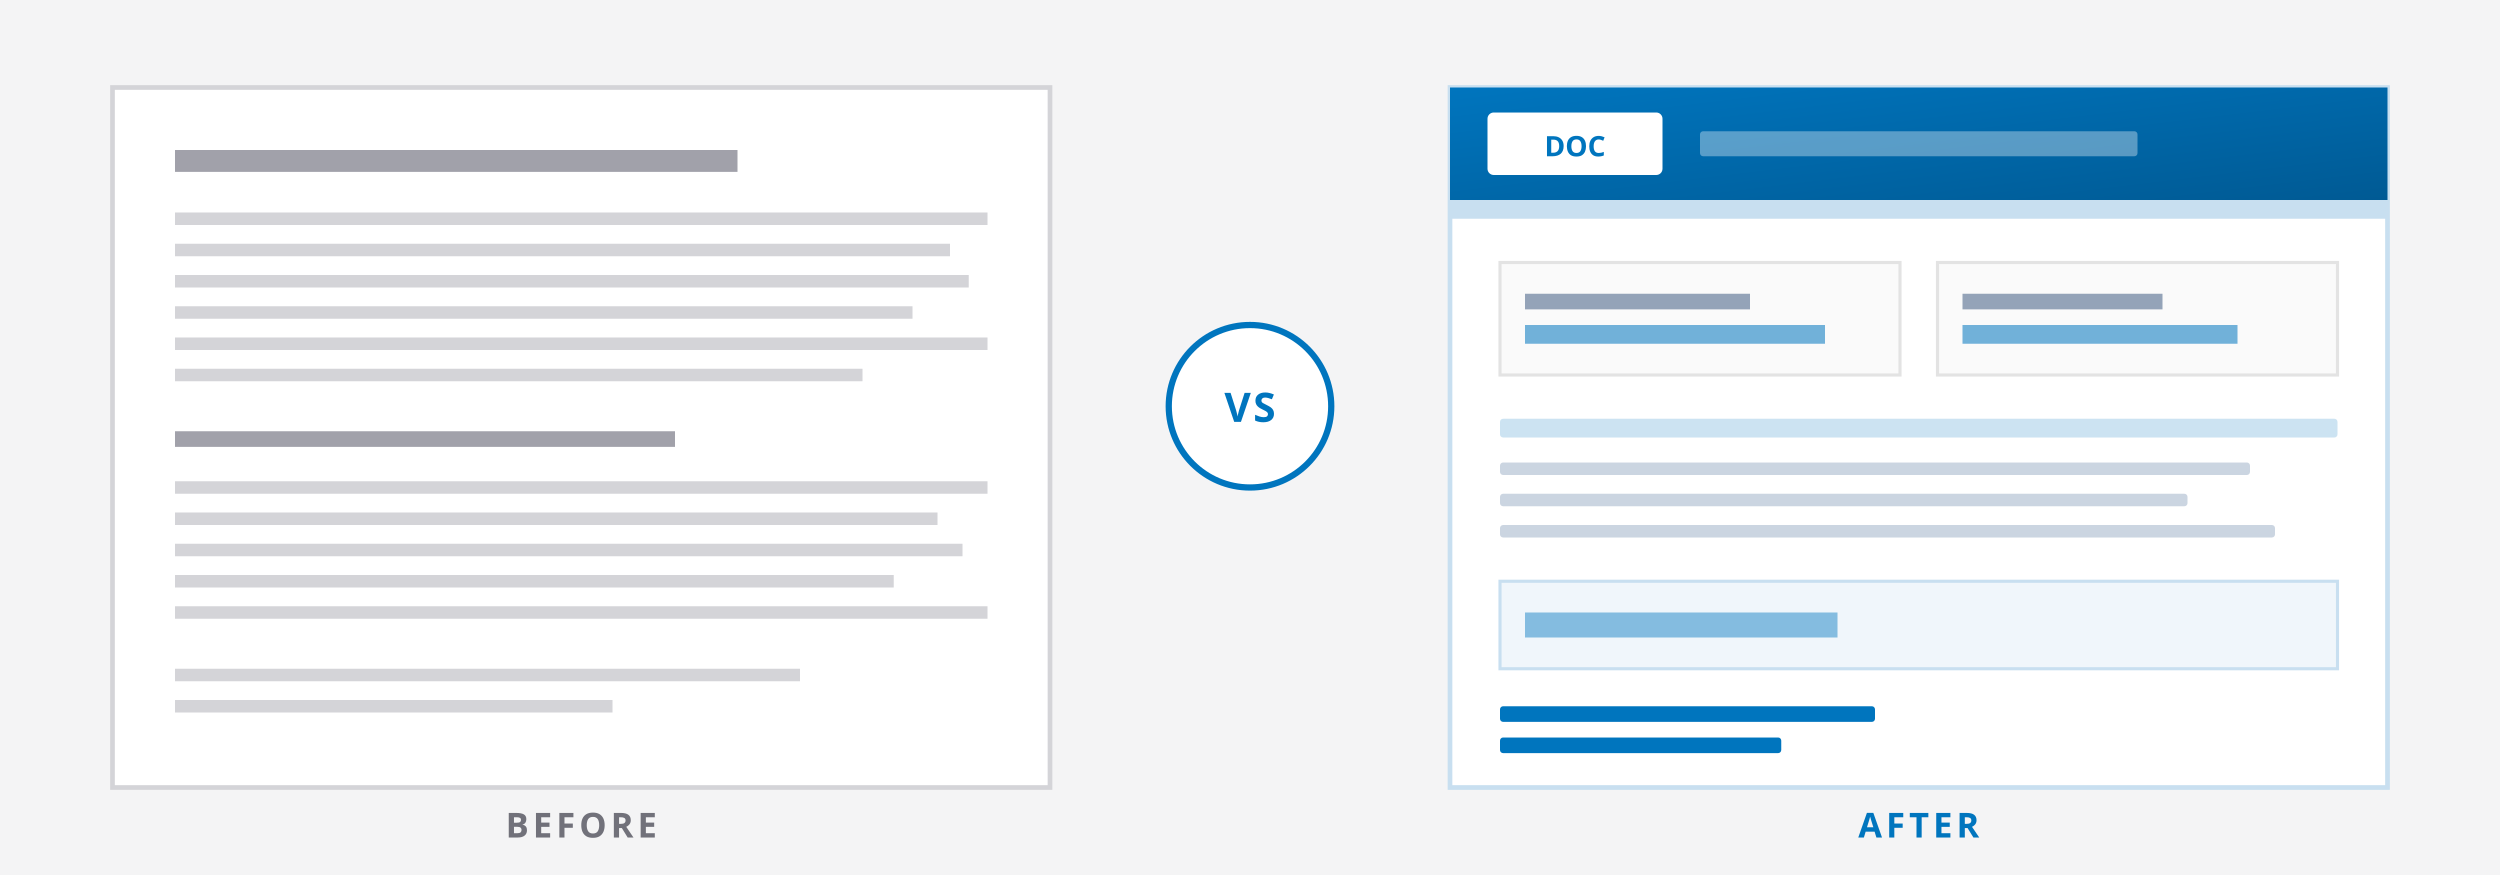
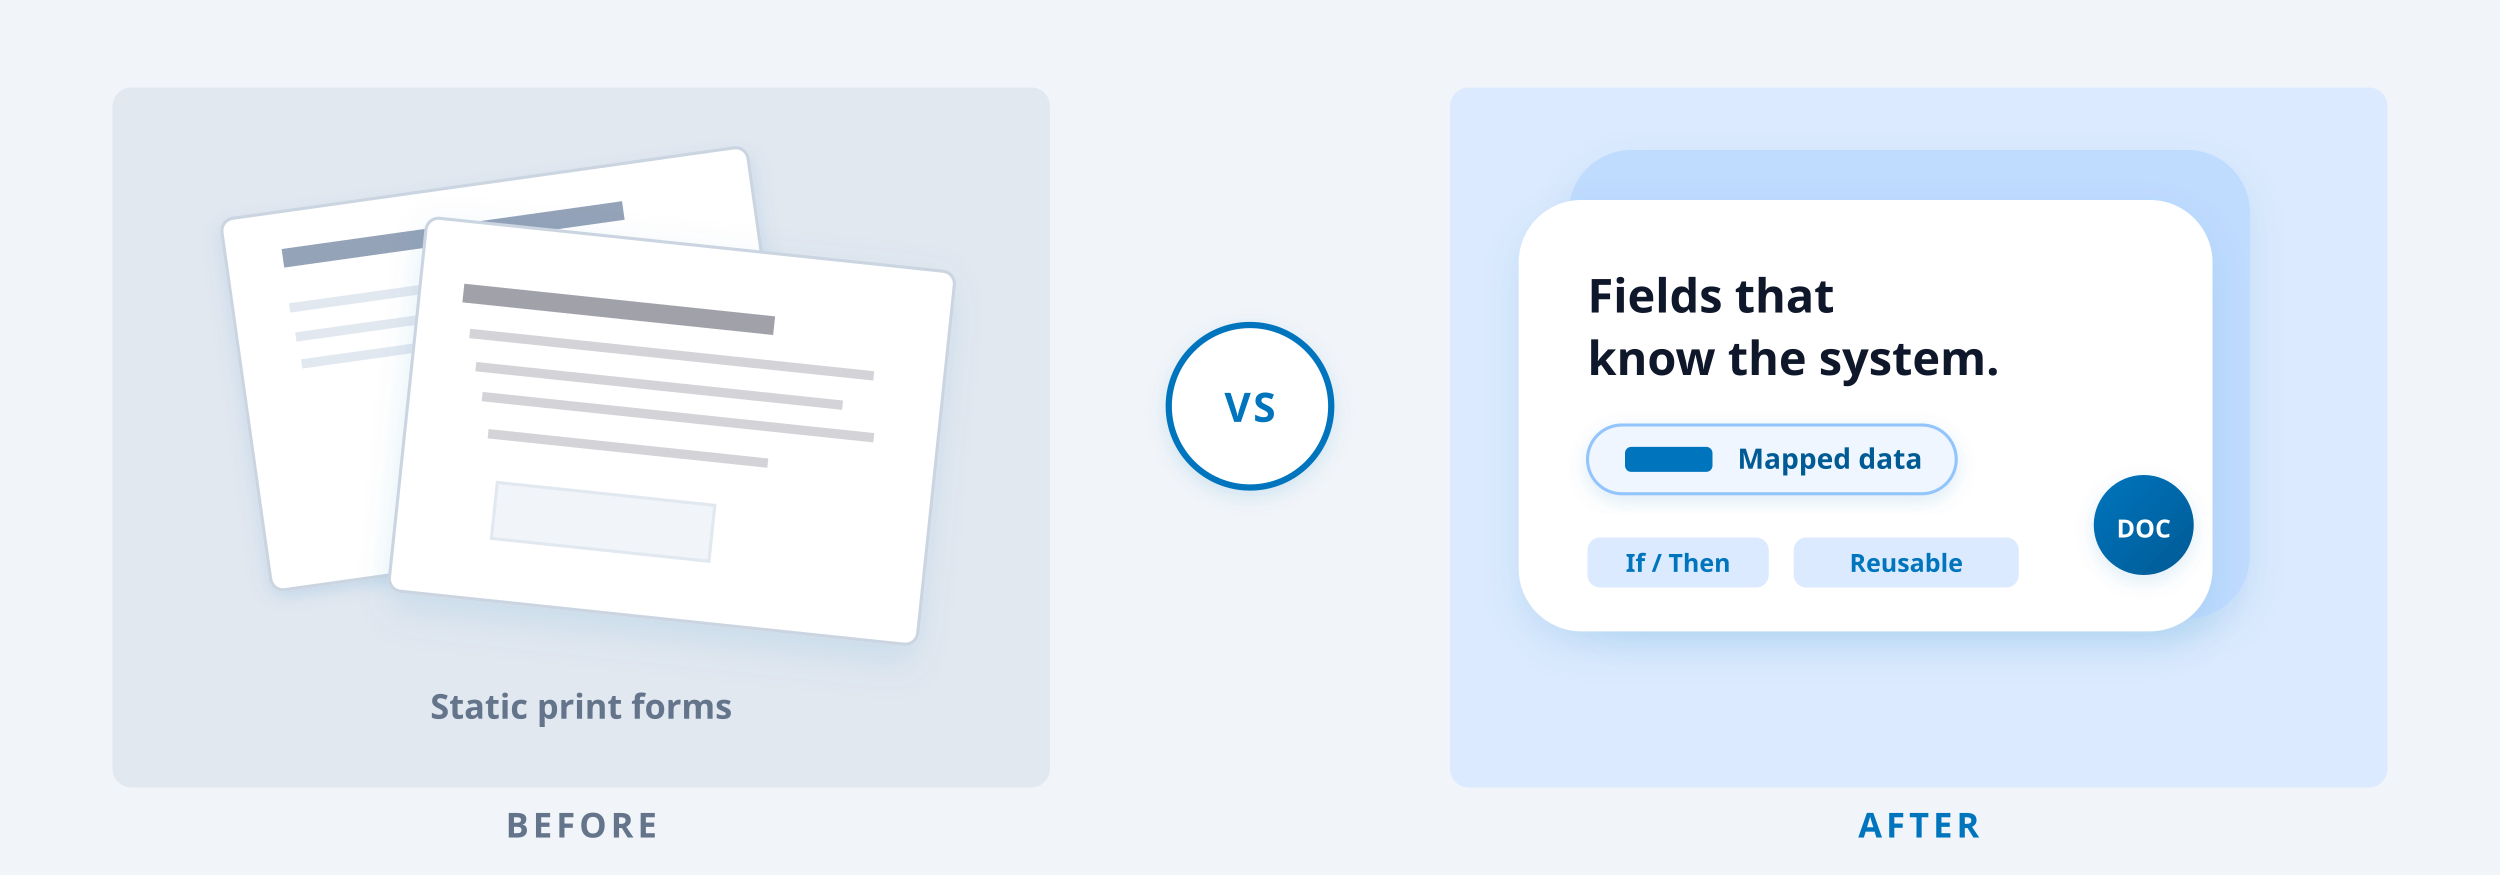
- <svg xmlns="http://www.w3.org/2000/svg" viewBox="0 0 800 280" width="800" height="280" role="img" aria-label="Before and after: plain legacy document versus designed bank document system">
+ <svg xmlns="http://www.w3.org/2000/svg" viewBox="0 0 800 280" width="800" height="280" role="img" aria-label="Before and after: static print forms versus system-ready document templates">
  <defs>
    <linearGradient id="bdg" x1="0%" y1="0%" x2="100%" y2="100%">
      <stop offset="0%" stop-color="#0075BE" />
      <stop offset="100%" stop-color="#005a94" />
    </linearGradient>
+     <filter id="bdShadow" x="-20%" y="-20%" width="140%" height="140%">
+       <feDropShadow dx="0" dy="5" stdDeviation="6" flood-color="#0075BE" flood-opacity="0.12" />
+     </filter>
+     <filter id="bdShadowSm" x="-30%" y="-30%" width="160%" height="160%">
+       <feDropShadow dx="0" dy="2" stdDeviation="3" flood-color="#0075BE" flood-opacity="0.14" />
+     </filter>
  </defs>
-   <rect width="800" height="280" fill="#f4f4f5" />
+   <rect width="800" height="280" fill="#f1f5f9" />
  <g>
-     <rect x="36" y="28" width="300" height="224" fill="#fff" stroke="#d4d4d8" stroke-width="1.5" />
-     <rect x="56" y="48" width="180" height="7" fill="#a1a1aa" />
-     <rect x="56" y="68" width="260" height="4" fill="#d4d4d8" />
-     <rect x="56" y="78" width="248" height="4" fill="#d4d4d8" />
-     <rect x="56" y="88" width="254" height="4" fill="#d4d4d8" />
-     <rect x="56" y="98" width="236" height="4" fill="#d4d4d8" />
-     <rect x="56" y="108" width="260" height="4" fill="#d4d4d8" />
-     <rect x="56" y="118" width="220" height="4" fill="#d4d4d8" />
-     <rect x="56" y="138" width="160" height="5" fill="#a1a1aa" />
-     <rect x="56" y="154" width="260" height="4" fill="#d4d4d8" />
-     <rect x="56" y="164" width="244" height="4" fill="#d4d4d8" />
-     <rect x="56" y="174" width="252" height="4" fill="#d4d4d8" />
-     <rect x="56" y="184" width="230" height="4" fill="#d4d4d8" />
-     <rect x="56" y="194" width="260" height="4" fill="#d4d4d8" />
-     <rect x="56" y="214" width="200" height="4" fill="#d4d4d8" />
-     <rect x="56" y="224" width="140" height="4" fill="#d4d4d8" />
-     <text x="186" y="268" text-anchor="middle" font-family="system-ui,sans-serif" font-size="11" font-weight="600" fill="#71717a" letter-spacing="0.12em">BEFORE</text>
+     <rect x="36" y="28" width="300" height="224" rx="6" fill="#e2e8f0" />
+     <rect x="78" y="58" width="170" height="120" rx="4" fill="#fff" stroke="#cbd5e1" transform="rotate(-8 163 118)" filter="url(#bdShadowSm)" />
+     <rect x="90" y="72" width="110" height="6" fill="#94a3b8" transform="rotate(-8 145 75)" />
+     <rect x="92" y="88" width="130" height="3" fill="#e2e8f0" transform="rotate(-8 157 89)" />
+     <rect x="94" y="98" width="120" height="3" fill="#e2e8f0" transform="rotate(-8 154 99)" />
+     <rect x="96" y="108" width="100" height="3" fill="#e2e8f0" transform="rotate(-8 146 109)" />
+     <rect x="130" y="78" width="170" height="120" rx="4" fill="#fff" stroke="#cbd5e1" transform="rotate(6 215 138)" filter="url(#bdShadow)" />
+     <rect x="148" y="96" width="100" height="6" fill="#a1a1aa" transform="rotate(6 198 99)" />
+     <rect x="150" y="112" width="130" height="3" fill="#d4d4d8" transform="rotate(6 215 113)" />
+     <rect x="152" y="122" width="118" height="3" fill="#d4d4d8" transform="rotate(6 211 123)" />
+     <rect x="154" y="132" width="126" height="3" fill="#d4d4d8" transform="rotate(6 217 133)" />
+     <rect x="156" y="142" width="90" height="3" fill="#d4d4d8" transform="rotate(6 201 143)" />
+     <rect x="158" y="158" width="70" height="18" fill="#f1f5f9" stroke="#e2e8f0" transform="rotate(6 193 167)" />
+     <text x="186" y="230" text-anchor="middle" font-family="system-ui,sans-serif" font-size="11" font-weight="600" fill="#64748b">Static print forms</text>
+     <text x="186" y="268" text-anchor="middle" font-family="system-ui,sans-serif" font-size="11" font-weight="600" fill="#64748b" letter-spacing="0.12em">BEFORE</text>
  </g>
  <g>
-     <circle cx="400" cy="130" r="26" fill="#fff" stroke="#0075BE" stroke-width="2" />
+     <circle cx="400" cy="130" r="26" fill="#fff" stroke="#0075BE" stroke-width="2" filter="url(#bdShadowSm)" />
    <text x="400" y="135" text-anchor="middle" font-family="system-ui,sans-serif" font-size="13" font-weight="800" fill="#0075BE" letter-spacing="0.06em">VS</text>
  </g>
  <g>
-     <rect x="464" y="28" width="300" height="224" fill="#fff" stroke="#c8dff0" stroke-width="1.5" />
-     <rect x="464" y="28" width="300" height="36" fill="url(#bdg)" />
-     <rect x="476" y="36" width="56" height="20" rx="2" fill="#fff" />
-     <text x="504" y="50" text-anchor="middle" font-family="system-ui,sans-serif" font-size="9" font-weight="800" fill="#0075BE">DOC</text>
-     <rect x="544" y="42" width="140" height="8" rx="1" fill="#fff" opacity="0.35" />
-     <rect x="464" y="64" width="300" height="6" fill="#c8dff0" />
-     <rect x="480" y="84" width="128" height="36" fill="#fafafa" stroke="#e3e3e3" />
-     <rect x="488" y="94" width="72" height="5" fill="#94a3b8" />
-     <rect x="488" y="104" width="96" height="6" fill="#0075BE" opacity="0.55" />
-     <rect x="620" y="84" width="128" height="36" fill="#fafafa" stroke="#e3e3e3" />
-     <rect x="628" y="94" width="64" height="5" fill="#94a3b8" />
-     <rect x="628" y="104" width="88" height="6" fill="#0075BE" opacity="0.55" />
-     <rect x="480" y="134" width="268" height="6" fill="#0075BE" opacity="0.2" rx="1" />
-     <rect x="480" y="148" width="240" height="4" fill="#cbd5e1" rx="1" />
-     <rect x="480" y="158" width="220" height="4" fill="#cbd5e1" rx="1" />
-     <rect x="480" y="168" width="248" height="4" fill="#cbd5e1" rx="1" />
-     <rect x="480" y="186" width="268" height="28" fill="#f0f6fb" stroke="#c8dff0" />
-     <rect x="488" y="196" width="100" height="8" fill="#0075BE" opacity="0.45" />
-     <rect x="480" y="226" width="120" height="5" fill="#0075BE" rx="1" />
-     <rect x="480" y="236" width="90" height="5" fill="#0075BE" rx="1" />
+     <rect x="464" y="28" width="300" height="224" rx="6" fill="#dbeafe" />
+     <rect x="502" y="48" width="218" height="150" rx="20" fill="#bfdbfe" filter="url(#bdShadow)" />
+     <rect x="486" y="64" width="222" height="138" rx="20" fill="#fff" filter="url(#bdShadow)" />
+     <text x="508" y="100" font-family="system-ui,sans-serif" font-size="15" font-weight="800" fill="#0f172a">Fields that</text>
+     <text x="508" y="120" font-family="system-ui,sans-serif" font-size="15" font-weight="800" fill="#0f172a">know the system.</text>
+     <rect x="508" y="136" width="118" height="22" rx="11" fill="#eff6ff" stroke="#93c5fd" filter="url(#bdShadowSm)" />
+     <rect x="520" y="143" width="28" height="8" rx="2" fill="#0075BE" />
+     <text x="556" y="150" font-family="system-ui,sans-serif" font-size="9" font-weight="600" fill="#005a94">Mapped data</text>
+     <circle cx="686" cy="168" r="16" fill="url(#bdg)" filter="url(#bdShadowSm)" />
+     <text x="686" y="172" text-anchor="middle" font-family="system-ui,sans-serif" font-size="8" font-weight="800" fill="#fff">DOC</text>
+     <rect x="508" y="172" width="58" height="16" rx="4" fill="#dbeafe" />
+     <text x="537" y="183" text-anchor="middle" font-family="system-ui,sans-serif" font-size="8" font-weight="700" fill="#0075BE">If / Then</text>
+     <rect x="574" y="172" width="72" height="16" rx="4" fill="#dbeafe" />
+     <text x="610" y="183" text-anchor="middle" font-family="system-ui,sans-serif" font-size="8" font-weight="700" fill="#0075BE">Reusable</text>
    <text x="614" y="268" text-anchor="middle" font-family="system-ui,sans-serif" font-size="11" font-weight="600" fill="#0075BE" letter-spacing="0.12em">AFTER</text>
  </g>
</svg>
